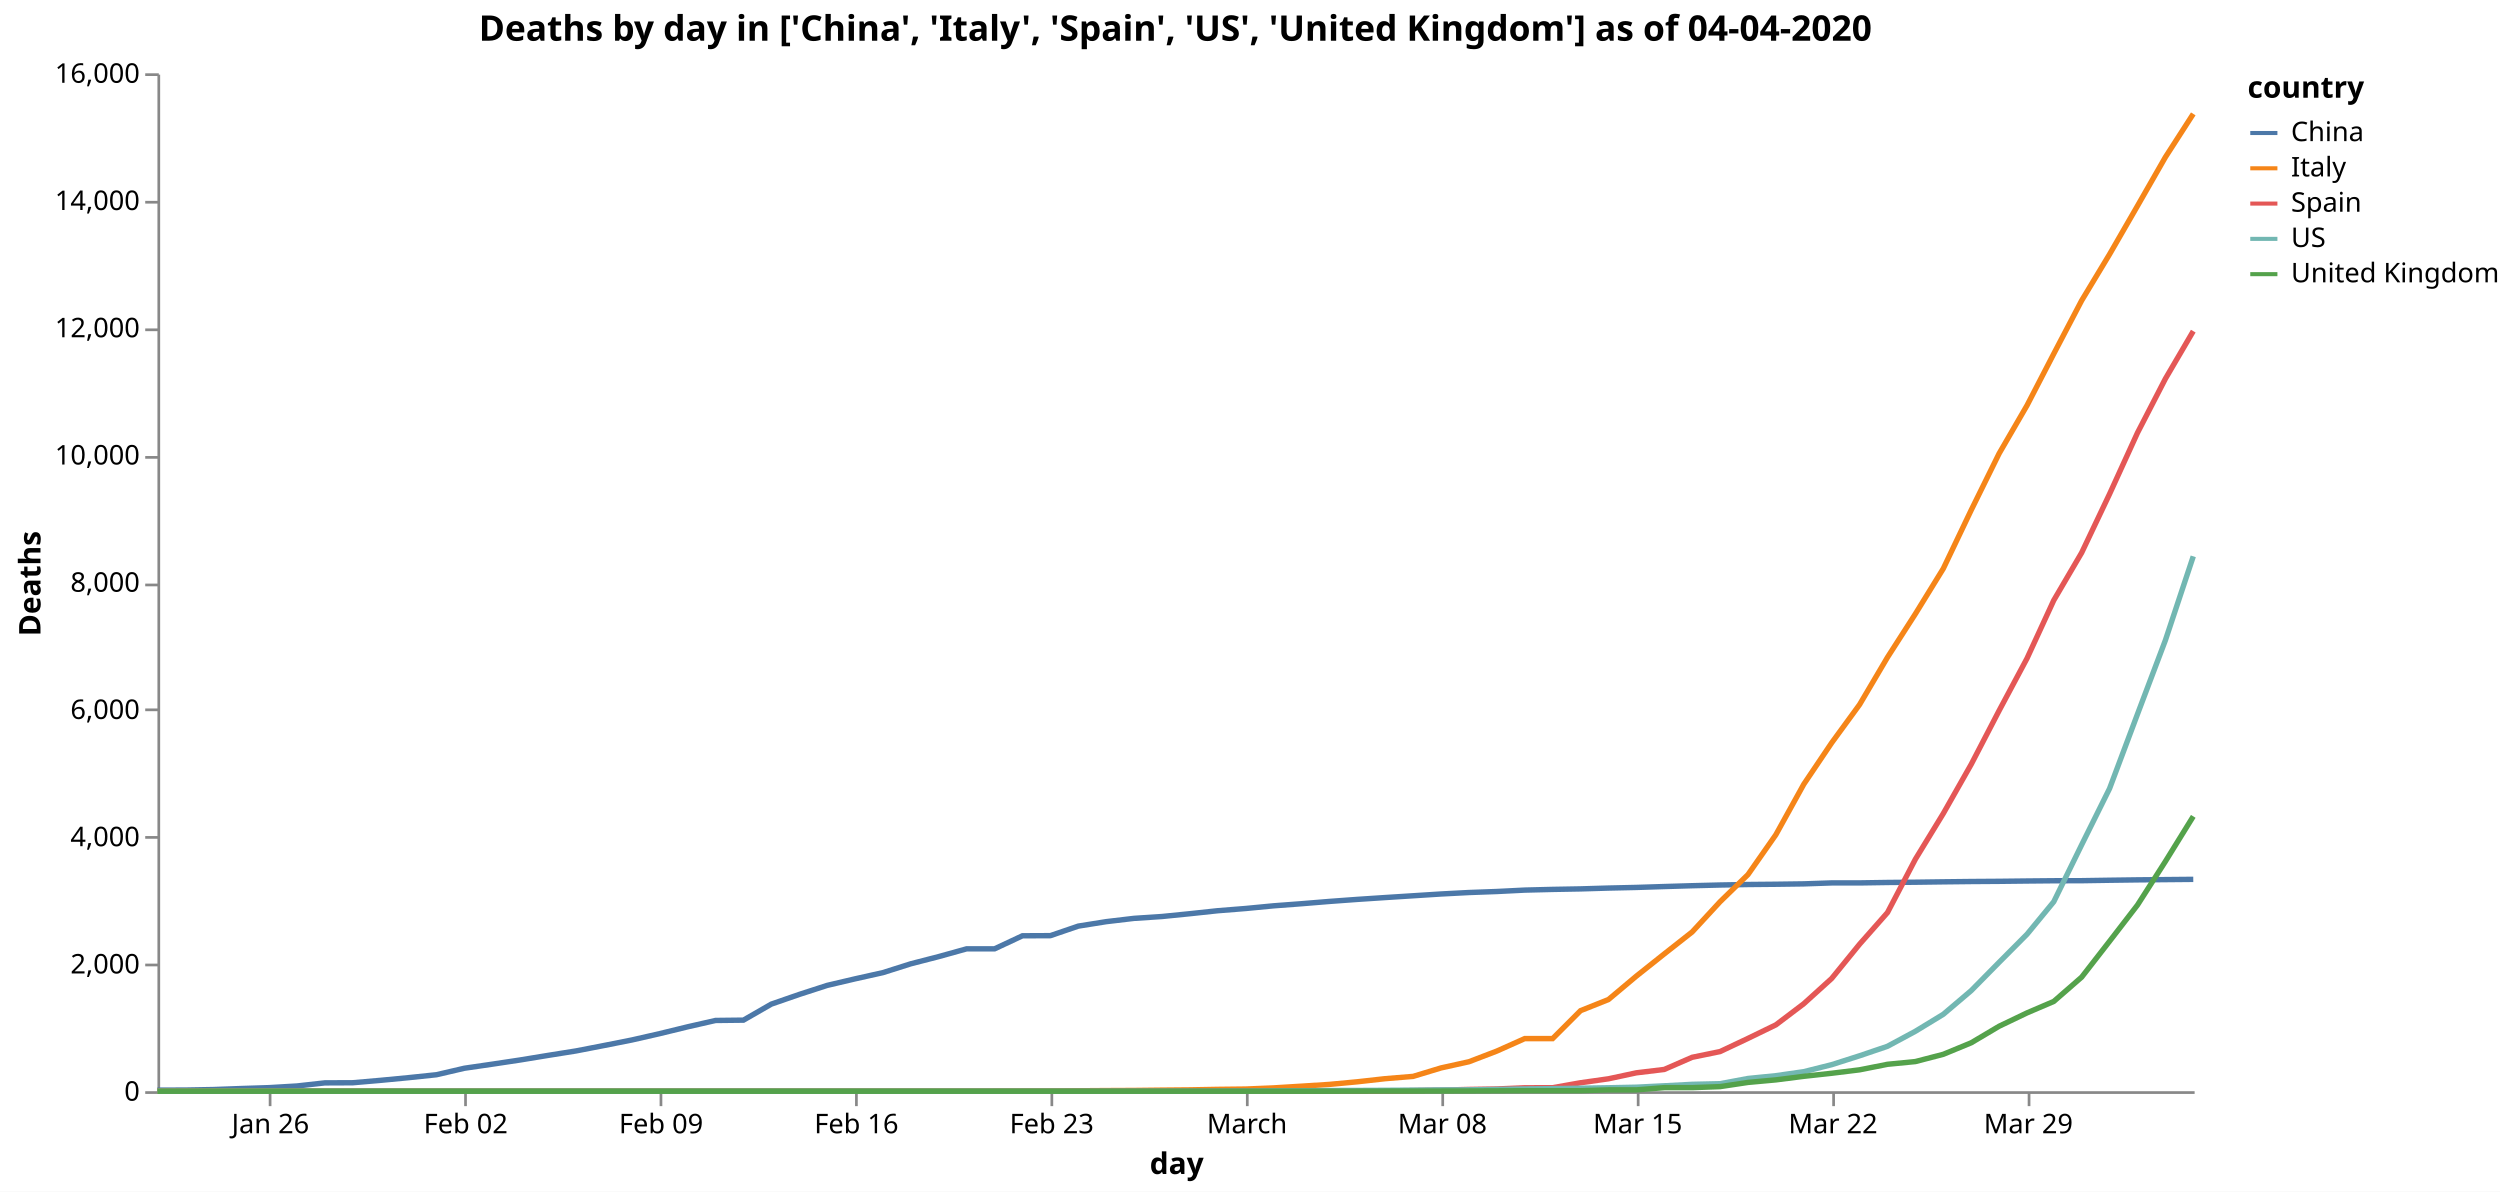
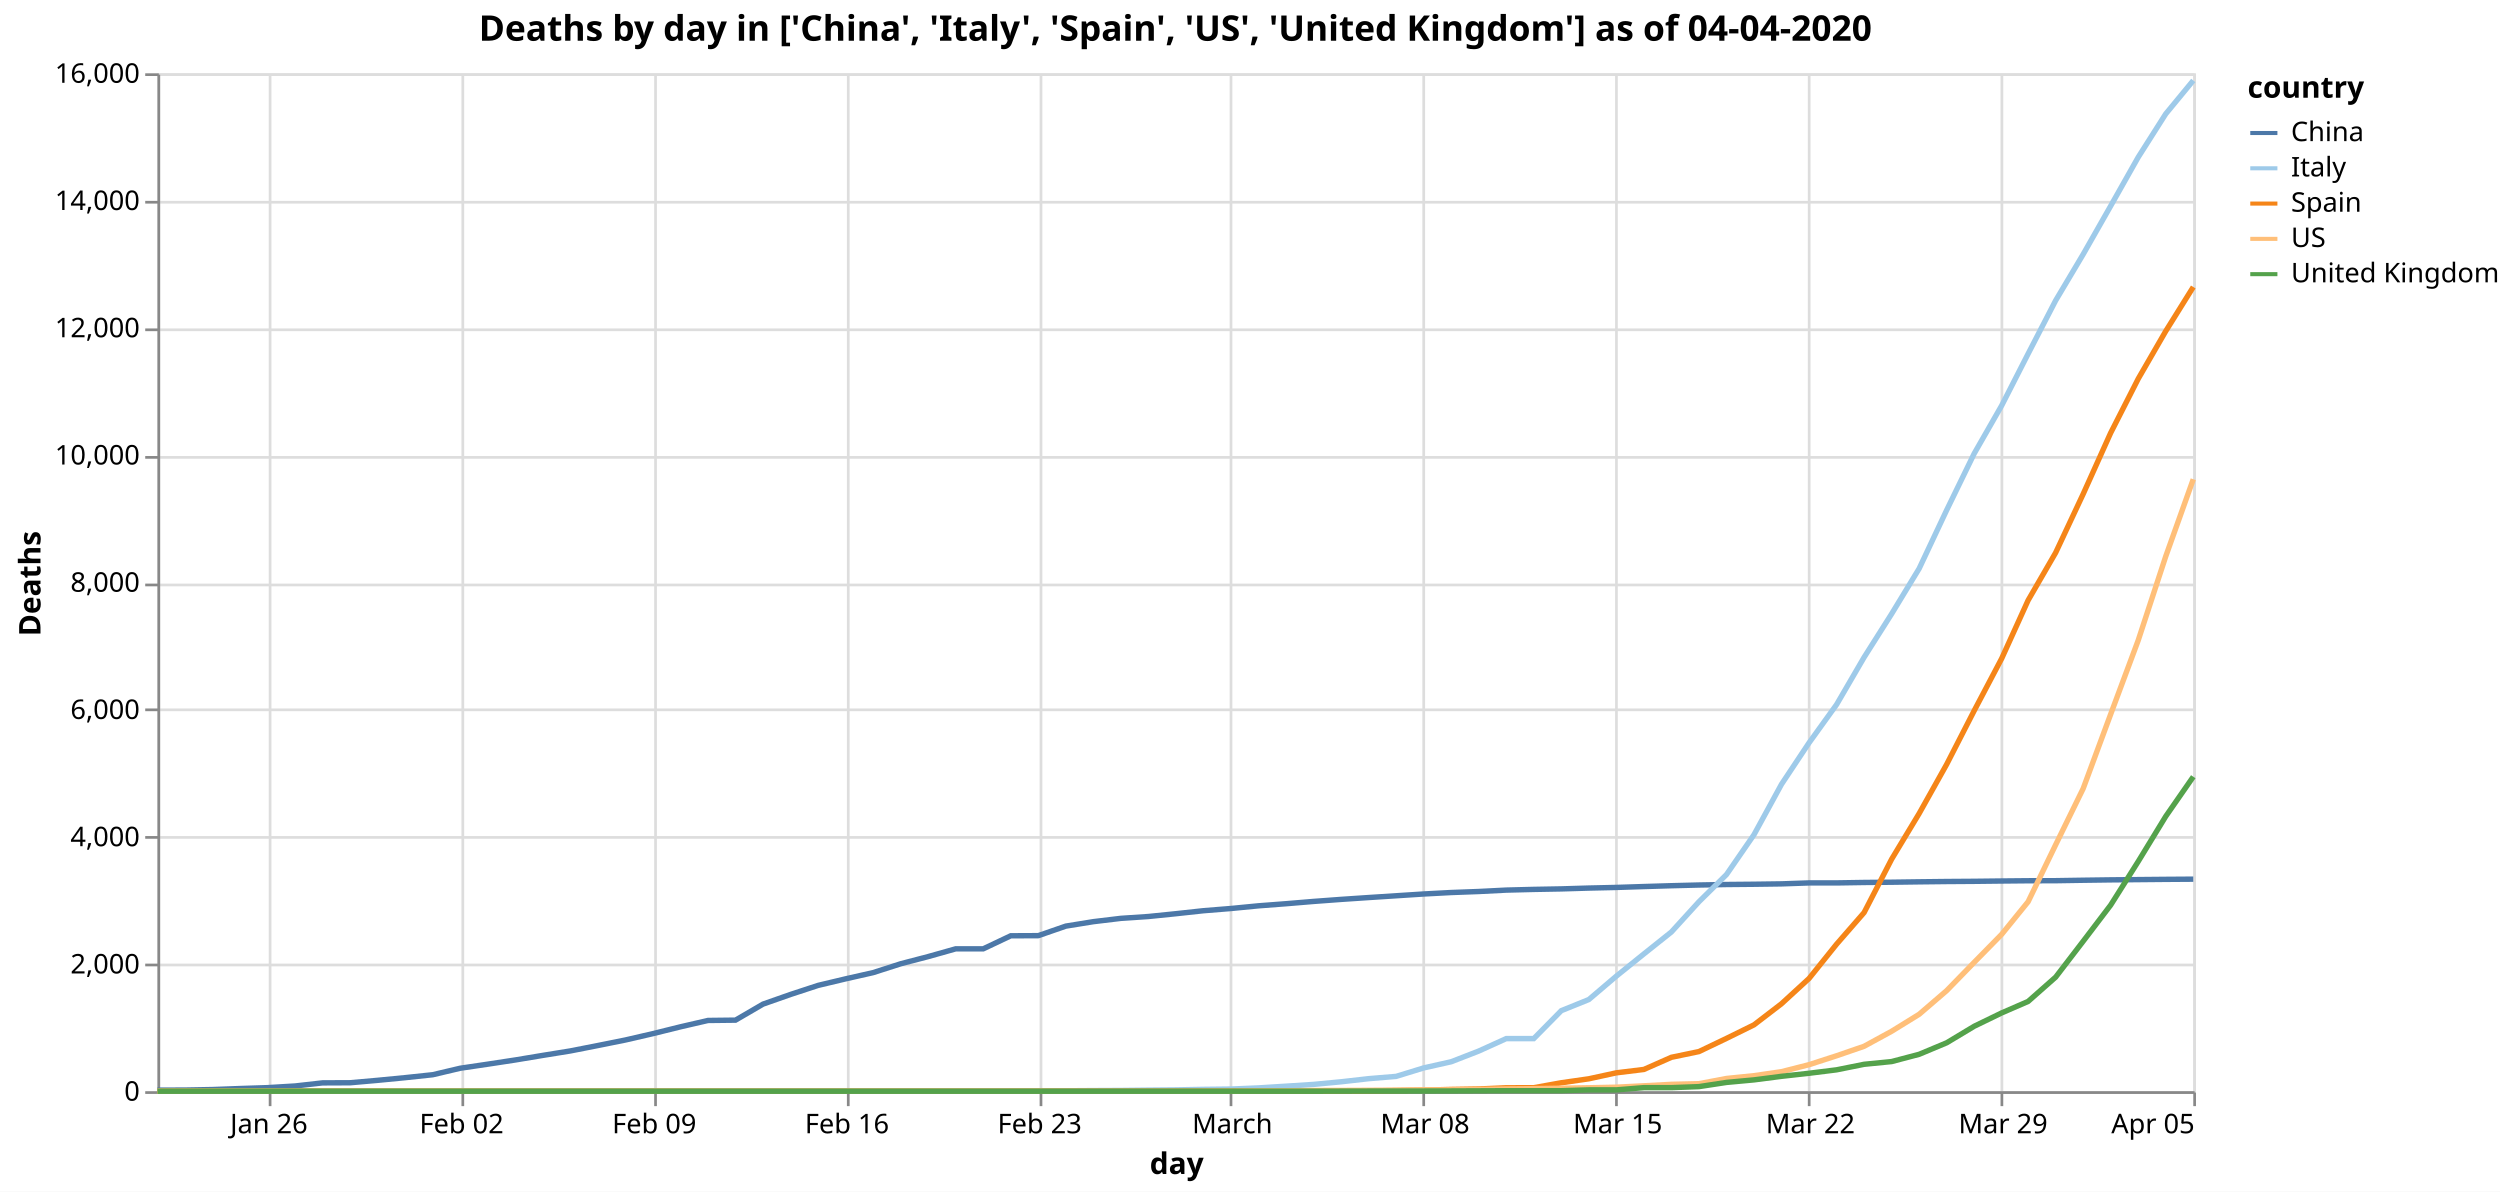
<svg xmlns="http://www.w3.org/2000/svg" class="marks" width="921" height="439" viewBox="0 0 921 439" version="1.1">
  <rect width="921" height="439" style="fill: white;" />
  <g transform="translate(58,27)">
    <g class="mark-group role-frame root">
      <g transform="translate(0,0)">
-         <path class="background" d="M0,0h750v375h-750Z" style="fill: none; stroke: #ddd; stroke-width: 0;" />
+         <path class="background" d="M0.5,0.5h750v375h-750Z" style="fill: none; stroke: #ddd;" />
        <g>
+           <g class="mark-group role-axis">
+             <g transform="translate(0.5,375.5)">
+               <path class="background" d="M0,0h0v0h0Z" style="pointer-events: none; fill: none;" />
+               <g>
+                 <g class="mark-rule role-axis-grid" style="pointer-events: none;">
+                   <line transform="translate(41,-375)" x2="0" y2="375" style="fill: none; stroke: #ddd; stroke-width: 1; opacity: 1;" />
+                   <line transform="translate(112,-375)" x2="0" y2="375" style="fill: none; stroke: #ddd; stroke-width: 1; opacity: 1;" />
+                   <line transform="translate(183,-375)" x2="0" y2="375" style="fill: none; stroke: #ddd; stroke-width: 1; opacity: 1;" />
+                   <line transform="translate(254,-375)" x2="0" y2="375" style="fill: none; stroke: #ddd; stroke-width: 1; opacity: 1;" />
+                   <line transform="translate(325,-375)" x2="0" y2="375" style="fill: none; stroke: #ddd; stroke-width: 1; opacity: 1;" />
+                   <line transform="translate(395,-375)" x2="0" y2="375" style="fill: none; stroke: #ddd; stroke-width: 1; opacity: 1;" />
+                   <line transform="translate(466,-375)" x2="0" y2="375" style="fill: none; stroke: #ddd; stroke-width: 1; opacity: 1;" />
+                   <line transform="translate(537,-375)" x2="0" y2="375" style="fill: none; stroke: #ddd; stroke-width: 1; opacity: 1;" />
+                   <line transform="translate(608,-375)" x2="0" y2="375" style="fill: none; stroke: #ddd; stroke-width: 1; opacity: 1;" />
+                   <line transform="translate(679,-375)" x2="0" y2="375" style="fill: none; stroke: #ddd; stroke-width: 1; opacity: 1;" />
+                   <line transform="translate(750,-375)" x2="0" y2="375" style="fill: none; stroke: #ddd; stroke-width: 1; opacity: 1;" />
+                 </g>
+               </g>
+               <path class="foreground" d="" style="pointer-events: none; display: none; fill: none;" />
+             </g>
+           </g>
+           <g class="mark-group role-axis">
+             <g transform="translate(0.5,0.5)">
+               <path class="background" d="M0,0h0v0h0Z" style="pointer-events: none; fill: none;" />
+               <g>
+                 <g class="mark-rule role-axis-grid" style="pointer-events: none;">
+                   <line transform="translate(0,375)" x2="750" y2="0" style="fill: none; stroke: #ddd; stroke-width: 1; opacity: 1;" />
+                   <line transform="translate(0,328)" x2="750" y2="0" style="fill: none; stroke: #ddd; stroke-width: 1; opacity: 1;" />
+                   <line transform="translate(0,281)" x2="750" y2="0" style="fill: none; stroke: #ddd; stroke-width: 1; opacity: 1;" />
+                   <line transform="translate(0,234)" x2="750" y2="0" style="fill: none; stroke: #ddd; stroke-width: 1; opacity: 1;" />
+                   <line transform="translate(0,188)" x2="750" y2="0" style="fill: none; stroke: #ddd; stroke-width: 1; opacity: 1;" />
+                   <line transform="translate(0,141)" x2="750" y2="0" style="fill: none; stroke: #ddd; stroke-width: 1; opacity: 1;" />
+                   <line transform="translate(0,94)" x2="750" y2="0" style="fill: none; stroke: #ddd; stroke-width: 1; opacity: 1;" />
+                   <line transform="translate(0,47)" x2="750" y2="0" style="fill: none; stroke: #ddd; stroke-width: 1; opacity: 1;" />
+                   <line transform="translate(0,0)" x2="750" y2="0" style="fill: none; stroke: #ddd; stroke-width: 1; opacity: 1;" />
+                 </g>
+               </g>
+               <path class="foreground" d="" style="pointer-events: none; display: none; fill: none;" />
+             </g>
+           </g>
          <g class="mark-group role-axis">
            <g transform="translate(0.5,375.5)">
              <path class="background" d="M0,0h0v0h0Z" style="pointer-events: none; fill: none;" />
              <g>
                <g class="mark-rule role-axis-tick" style="pointer-events: none;">
                  <line transform="translate(41,0)" x2="0" y2="5" style="fill: none; stroke: #888; stroke-width: 1; opacity: 1;" />
-                   <line transform="translate(113,0)" x2="0" y2="5" style="fill: none; stroke: #888; stroke-width: 1; opacity: 1;" />
-                   <line transform="translate(185,0)" x2="0" y2="5" style="fill: none; stroke: #888; stroke-width: 1; opacity: 1;" />
-                   <line transform="translate(257,0)" x2="0" y2="5" style="fill: none; stroke: #888; stroke-width: 1; opacity: 1;" />
-                   <line transform="translate(329,0)" x2="0" y2="5" style="fill: none; stroke: #888; stroke-width: 1; opacity: 1;" />
-                   <line transform="translate(401,0)" x2="0" y2="5" style="fill: none; stroke: #888; stroke-width: 1; opacity: 1;" />
-                   <line transform="translate(473,0)" x2="0" y2="5" style="fill: none; stroke: #888; stroke-width: 1; opacity: 1;" />
-                   <line transform="translate(545,0)" x2="0" y2="5" style="fill: none; stroke: #888; stroke-width: 1; opacity: 1;" />
-                   <line transform="translate(617,0)" x2="0" y2="5" style="fill: none; stroke: #888; stroke-width: 1; opacity: 1;" />
-                   <line transform="translate(689,0)" x2="0" y2="5" style="fill: none; stroke: #888; stroke-width: 1; opacity: 1;" />
+                   <line transform="translate(112,0)" x2="0" y2="5" style="fill: none; stroke: #888; stroke-width: 1; opacity: 1;" />
+                   <line transform="translate(183,0)" x2="0" y2="5" style="fill: none; stroke: #888; stroke-width: 1; opacity: 1;" />
+                   <line transform="translate(254,0)" x2="0" y2="5" style="fill: none; stroke: #888; stroke-width: 1; opacity: 1;" />
+                   <line transform="translate(325,0)" x2="0" y2="5" style="fill: none; stroke: #888; stroke-width: 1; opacity: 1;" />
+                   <line transform="translate(395,0)" x2="0" y2="5" style="fill: none; stroke: #888; stroke-width: 1; opacity: 1;" />
+                   <line transform="translate(466,0)" x2="0" y2="5" style="fill: none; stroke: #888; stroke-width: 1; opacity: 1;" />
+                   <line transform="translate(537,0)" x2="0" y2="5" style="fill: none; stroke: #888; stroke-width: 1; opacity: 1;" />
+                   <line transform="translate(608,0)" x2="0" y2="5" style="fill: none; stroke: #888; stroke-width: 1; opacity: 1;" />
+                   <line transform="translate(679,0)" x2="0" y2="5" style="fill: none; stroke: #888; stroke-width: 1; opacity: 1;" />
+                   <line transform="translate(750,0)" x2="0" y2="5" style="fill: none; stroke: #888; stroke-width: 1; opacity: 1;" />
                </g>
                <g class="mark-text role-axis-label" style="pointer-events: none;">
-                   <text text-anchor="middle" transform="translate(41.11936,15)" style="font-family: sans-serif; font-size: 10px; fill: #000; opacity: 1;">Jan 26</text>
-                   <text text-anchor="middle" transform="translate(113.0782,15)" style="font-family: sans-serif; font-size: 10px; fill: #000; opacity: 1;">Feb 02</text>
-                   <text text-anchor="middle" transform="translate(185.0371,15)" style="font-family: sans-serif; font-size: 10px; fill: #000; opacity: 1;">Feb 09</text>
-                   <text text-anchor="middle" transform="translate(256.996,15)" style="font-family: sans-serif; font-size: 10px; fill: #000; opacity: 1;">Feb 16</text>
-                   <text text-anchor="middle" transform="translate(328.9549,15)" style="font-family: sans-serif; font-size: 10px; fill: #000; opacity: 1;">Feb 23</text>
-                   <text text-anchor="middle" transform="translate(400.9138,15)" style="font-family: sans-serif; font-size: 10px; fill: #000; opacity: 1;">March</text>
-                   <text text-anchor="middle" transform="translate(472.8726,15)" style="font-family: sans-serif; font-size: 10px; fill: #000; opacity: 1;">Mar 08</text>
-                   <text text-anchor="middle" transform="translate(544.8315,15)" style="font-family: sans-serif; font-size: 10px; fill: #000; opacity: 1;">Mar 15</text>
-                   <text text-anchor="middle" transform="translate(616.7904,15)" style="font-family: sans-serif; font-size: 10px; fill: #000; opacity: 1;">Mar 22</text>
-                   <text text-anchor="middle" transform="translate(688.7493,15)" style="font-family: sans-serif; font-size: 10px; fill: #000; opacity: 1;">Mar 29</text>
+                   <text text-anchor="middle" transform="translate(40.56338,15)" style="font-family: sans-serif; font-size: 10px; fill: #000; opacity: 1;">Jan 26</text>
+                   <text text-anchor="middle" transform="translate(111.5493,15)" style="font-family: sans-serif; font-size: 10px; fill: #000; opacity: 1;">Feb 02</text>
+                   <text text-anchor="middle" transform="translate(182.5352,15)" style="font-family: sans-serif; font-size: 10px; fill: #000; opacity: 1;">Feb 09</text>
+                   <text text-anchor="middle" transform="translate(253.5211,15)" style="font-family: sans-serif; font-size: 10px; fill: #000; opacity: 1;">Feb 16</text>
+                   <text text-anchor="middle" transform="translate(324.507,15)" style="font-family: sans-serif; font-size: 10px; fill: #000; opacity: 1;">Feb 23</text>
+                   <text text-anchor="middle" transform="translate(395.493,15)" style="font-family: sans-serif; font-size: 10px; fill: #000; opacity: 1;">March</text>
+                   <text text-anchor="middle" transform="translate(466.4789,15)" style="font-family: sans-serif; font-size: 10px; fill: #000; opacity: 1;">Mar 08</text>
+                   <text text-anchor="middle" transform="translate(537.4648,15)" style="font-family: sans-serif; font-size: 10px; fill: #000; opacity: 1;">Mar 15</text>
+                   <text text-anchor="middle" transform="translate(608.4507,15)" style="font-family: sans-serif; font-size: 10px; fill: #000; opacity: 1;">Mar 22</text>
+                   <text text-anchor="middle" transform="translate(679.4366,15)" style="font-family: sans-serif; font-size: 10px; fill: #000; opacity: 1;">Mar 29</text>
+                   <text text-anchor="end" transform="translate(750,15)" style="font-family: sans-serif; font-size: 10px; fill: #000; opacity: 1;">Apr 05</text>
                </g>
                <g class="mark-rule role-axis-domain" style="pointer-events: none;">
                  <line transform="translate(0,0)" x2="750" y2="0" style="fill: none; stroke: #888; stroke-width: 1; opacity: 1;" />
                </g>
                <g class="mark-text role-axis-title" style="pointer-events: none;">
                  <text text-anchor="middle" transform="translate(375,30)" style="font-family: sans-serif; font-size: 11px; font-weight: bold; fill: #000; opacity: 1;">day</text>
                </g>
              </g>
              <path class="foreground" d="" style="pointer-events: none; display: none; fill: none;" />
            </g>
          </g>
          <g class="mark-group role-axis">
            <g transform="translate(0.5,0.5)">
              <path class="background" d="M0,0h0v0h0Z" style="pointer-events: none; fill: none;" />
              <g>
                <g class="mark-rule role-axis-tick" style="pointer-events: none;">
                  <line transform="translate(0,375)" x2="-5" y2="0" style="fill: none; stroke: #888; stroke-width: 1; opacity: 1;" />
                  <line transform="translate(0,328)" x2="-5" y2="0" style="fill: none; stroke: #888; stroke-width: 1; opacity: 1;" />
                  <line transform="translate(0,281)" x2="-5" y2="0" style="fill: none; stroke: #888; stroke-width: 1; opacity: 1;" />
                  <line transform="translate(0,234)" x2="-5" y2="0" style="fill: none; stroke: #888; stroke-width: 1; opacity: 1;" />
                  <line transform="translate(0,188)" x2="-5" y2="0" style="fill: none; stroke: #888; stroke-width: 1; opacity: 1;" />
                  <line transform="translate(0,141)" x2="-5" y2="0" style="fill: none; stroke: #888; stroke-width: 1; opacity: 1;" />
                  <line transform="translate(0,94)" x2="-5" y2="0" style="fill: none; stroke: #888; stroke-width: 1; opacity: 1;" />
                  <line transform="translate(0,47)" x2="-5" y2="0" style="fill: none; stroke: #888; stroke-width: 1; opacity: 1;" />
                  <line transform="translate(0,0)" x2="-5" y2="0" style="fill: none; stroke: #888; stroke-width: 1; opacity: 1;" />
                </g>
                <g class="mark-text role-axis-label" style="pointer-events: none;">
                  <text text-anchor="end" transform="translate(-7,378)" style="font-family: sans-serif; font-size: 10px; fill: #000; opacity: 1;">0</text>
                  <text text-anchor="end" transform="translate(-7,331.125)" style="font-family: sans-serif; font-size: 10px; fill: #000; opacity: 1;">2,000</text>
                  <text text-anchor="end" transform="translate(-7,284.25)" style="font-family: sans-serif; font-size: 10px; fill: #000; opacity: 1;">4,000</text>
                  <text text-anchor="end" transform="translate(-7,237.375)" style="font-family: sans-serif; font-size: 10px; fill: #000; opacity: 1;">6,000</text>
                  <text text-anchor="end" transform="translate(-7,190.5)" style="font-family: sans-serif; font-size: 10px; fill: #000; opacity: 1;">8,000</text>
                  <text text-anchor="end" transform="translate(-7,143.625)" style="font-family: sans-serif; font-size: 10px; fill: #000; opacity: 1;">10,000</text>
                  <text text-anchor="end" transform="translate(-7,96.75)" style="font-family: sans-serif; font-size: 10px; fill: #000; opacity: 1;">12,000</text>
                  <text text-anchor="end" transform="translate(-7,49.875)" style="font-family: sans-serif; font-size: 10px; fill: #000; opacity: 1;">14,000</text>
                  <text text-anchor="end" transform="translate(-7,3)" style="font-family: sans-serif; font-size: 10px; fill: #000; opacity: 1;">16,000</text>
                </g>
                <g class="mark-rule role-axis-domain" style="pointer-events: none;">
                  <line transform="translate(0,375)" x2="0" y2="-375" style="fill: none; stroke: #888; stroke-width: 1; opacity: 1;" />
                </g>
                <g class="mark-text role-axis-title" style="pointer-events: none;">
                  <text text-anchor="middle" transform="translate(-41.58594,187.5) rotate(-90) translate(0,-2)" style="font-family: sans-serif; font-size: 11px; font-weight: bold; fill: #000; opacity: 1;">Deaths</text>
                </g>
              </g>
              <path class="foreground" d="" style="pointer-events: none; display: none; fill: none;" />
            </g>
          </g>
          <g class="mark-group role-scope pathgroup">
            <g transform="translate(0,0)">
              <path class="background" d="M0,0h750v375h-750Z" style="fill: none;" />
              <g>
                <g class="mark-line role-mark marks">
-                   <path d="M0,374.602L10.28,374.578L20.56,374.391L30.84,374.016L41.119,373.688L51.399,373.078L61.679,371.93L71.959,371.883L82.239,370.992L92.519,370.008L102.798,368.93L113.078,366.539L123.358,365.039L133.638,363.492L143.918,361.805L154.198,360.164L164.477,358.172L174.757,356.133L185.037,353.789L195.317,351.281L205.597,348.938L215.877,348.82L226.156,342.914L236.436,339.352L246.716,336.023L256.996,333.609L267.276,331.312L277.556,328.055L287.836,325.406L298.115,322.547L308.395,322.547L318.675,317.742L328.955,317.695L339.235,314.18L349.515,312.539L359.794,311.32L370.074,310.641L380.354,309.609L390.634,308.508L400.914,307.688L411.194,306.703L421.473,305.93L431.753,305.086L442.033,304.336L452.313,303.656L462.593,303L472.873,302.344L483.152,301.805L493.432,301.43L503.712,300.914L513.992,300.656L524.272,300.469L534.552,300.164L544.832,299.93L555.111,299.602L565.391,299.297L575.671,299.039L585.951,298.852L596.231,298.758L606.511,298.617L616.79,298.266L627.07,298.266L637.35,298.102L647.63,298.008L657.91,297.867L668.19,297.75L678.469,297.68L688.749,297.562L698.601,297.469L708.881,297.445L719.16,297.281L729.44,297.141L739.72,297.047L750,296.953" style="fill: none; stroke: #4c78a8; stroke-width: 2;" />
-                 </g>
-               </g>
-               <path class="foreground" d="" style="display: none; fill: none;" />
-             </g>
-             <g transform="translate(0,0)">
-               <path class="background" d="M0,0h750v375h-750Z" style="fill: none;" />
-               <g>
-                 <g class="mark-line role-mark marks">
-                   <path d="M0,375L10.28,375L20.56,375L30.84,375L41.119,375L51.399,375L61.679,375L71.959,375L82.239,375L92.519,375L102.798,375L113.078,375L123.358,375L133.638,375L143.918,375L154.198,375L164.477,375L174.757,375L185.037,375L195.317,375L205.597,375L215.877,375L226.156,375L236.436,375L246.716,375L256.996,375L267.276,375L277.556,375L287.836,375L298.115,375L308.395,374.977L318.675,374.953L328.955,374.93L339.235,374.836L349.515,374.766L359.794,374.719L370.074,374.602L380.354,374.508L390.634,374.32L400.914,374.203L411.194,373.781L421.473,373.148L431.753,372.492L442.033,371.531L452.313,370.383L462.593,369.539L472.873,366.422L483.152,364.148L493.432,360.211L503.712,355.617L513.992,355.617L524.272,345.328L534.552,341.227L544.832,332.602L555.111,324.422L565.391,316.336L575.671,305.203L585.951,295.195L596.231,280.5L606.511,261.914L616.79,246.656L627.07,232.57L637.35,215.156L647.63,199.148L657.91,182.461L668.19,160.922L678.469,140.086L688.749,122.367L698.601,103.336L708.881,83.719L719.16,66.68L729.44,48.867L739.72,30.914L750,14.953" style="fill: none; stroke: #f58518; stroke-width: 2;" />
-                 </g>
-               </g>
-               <path class="foreground" d="" style="display: none; fill: none;" />
-             </g>
-             <g transform="translate(0,0)">
-               <path class="background" d="M0,0h750v375h-750Z" style="fill: none;" />
-               <g>
-                 <g class="mark-line role-mark marks">
-                   <path d="M0,375L10.28,375L20.56,375L30.84,375L41.119,375L51.399,375L61.679,375L71.959,375L82.239,375L92.519,375L102.798,375L113.078,375L123.358,375L133.638,375L143.918,375L154.198,375L164.477,375L174.757,375L185.037,375L195.317,375L205.597,375L215.877,375L226.156,375L236.436,375L246.716,375L256.996,375L267.276,375L277.556,375L287.836,375L298.115,375L308.395,375L318.675,375L328.955,375L339.235,375L349.515,375L359.794,375L370.074,375L380.354,375L390.634,375L400.914,375L411.194,375L421.473,374.977L431.753,374.953L442.033,374.93L452.313,374.883L462.593,374.766L472.873,374.602L483.152,374.344L493.432,374.18L503.712,373.734L513.992,373.711L524.272,371.883L534.552,370.43L544.832,368.227L555.111,366.984L565.391,362.508L575.671,360.398L585.951,355.547L596.231,350.555L606.511,342.773L616.79,333.469L627.07,320.836L637.35,309.188L647.63,289.523L657.91,272.695L668.19,254.578L678.469,234.797L688.749,215.555L698.601,194.156L708.881,176.625L719.16,154.992L729.44,132.469L739.72,112.547L750,94.992" style="fill: none; stroke: #e45756; stroke-width: 2;" />
-                 </g>
-               </g>
-               <path class="foreground" d="" style="display: none; fill: none;" />
-             </g>
-             <g transform="translate(0,0)">
-               <path class="background" d="M0,0h750v375h-750Z" style="fill: none;" />
-               <g>
-                 <g class="mark-line role-mark marks">
-                   <path d="M0,375L10.28,375L20.56,375L30.84,375L41.119,375L51.399,375L61.679,375L71.959,375L82.239,375L92.519,375L102.798,375L113.078,375L123.358,375L133.638,375L143.918,375L154.198,375L164.477,375L174.757,375L185.037,375L195.317,375L205.597,375L215.877,375L226.156,375L236.436,375L246.716,375L256.996,375L267.276,375L277.556,375L287.836,375L298.115,375L308.395,375L318.675,375L328.955,375L339.235,375L349.515,375L359.794,375L370.074,375L380.354,375L390.634,374.977L400.914,374.977L411.194,374.859L421.473,374.836L431.753,374.742L442.033,374.719L452.313,374.672L462.593,374.602L472.873,374.508L483.152,374.484L493.432,374.344L503.712,374.156L513.992,374.062L524.272,373.898L534.552,373.734L544.832,373.523L555.111,373.008L565.391,372.469L575.671,372.234L585.951,370.312L596.231,369.281L606.511,367.805L616.79,365.227L627.07,361.945L637.35,358.453L647.63,352.922L657.91,346.664L668.19,337.945L678.469,327.516L688.749,317.18L698.601,305.203L708.881,284.227L719.16,263.508L729.44,236.109L739.72,208.898L750,177.961" style="fill: none; stroke: #72b7b2; stroke-width: 2;" />
-                 </g>
-               </g>
-               <path class="foreground" d="" style="display: none; fill: none;" />
-             </g>
-             <g transform="translate(0,0)">
-               <path class="background" d="M0,0h750v375h-750Z" style="fill: none;" />
-               <g>
-                 <g class="mark-line role-mark marks">
-                   <path d="M0,375L10.28,375L20.56,375L30.84,375L41.119,375L51.399,375L61.679,375L71.959,375L82.239,375L92.519,375L102.798,375L113.078,375L123.358,375L133.638,375L143.918,375L154.198,375L164.477,375L174.757,375L185.037,375L195.317,375L205.597,375L215.877,375L226.156,375L236.436,375L246.716,375L256.996,375L267.276,375L277.556,375L287.836,375L298.115,375L308.395,375L318.675,375L328.955,375L339.235,375L349.515,375L359.794,375L370.074,375L380.354,375L390.634,375L400.914,375L411.194,375L421.473,375L431.753,375L442.033,374.977L452.313,374.953L462.593,374.953L472.873,374.93L483.152,374.906L493.432,374.859L503.712,374.812L513.992,374.812L524.272,374.812L534.552,374.508L544.832,374.508L555.111,373.688L565.391,373.688L575.671,373.312L585.951,371.766L596.231,370.828L606.511,369.516L616.79,368.391L627.07,367.125L637.35,365.086L647.63,364.078L657.91,361.406L668.19,357.164L678.469,351.07L688.749,346.148L698.601,341.93L708.881,332.977L719.16,319.758L729.44,306.422L739.72,290.367L750,273.75" style="fill: none; stroke: #54a24b; stroke-width: 2;" />
+                   <path d="M0,374.602L10.141,374.578L20.282,374.391L30.423,374.016L40.563,373.688L50.704,373.078L60.845,371.93L70.986,371.883L81.127,370.992L91.268,370.008L101.408,368.93L111.549,366.539L121.69,365.039L131.831,363.492L141.972,361.805L152.113,360.164L162.254,358.172L172.394,356.133L182.535,353.789L192.676,351.281L202.817,348.938L212.958,348.82L223.099,342.914L233.239,339.352L243.38,336.023L253.521,333.609L263.662,331.312L273.803,328.055L283.944,325.406L294.085,322.547L304.225,322.547L314.366,317.742L324.507,317.695L334.648,314.18L344.789,312.539L354.93,311.32L365.07,310.641L375.211,309.609L385.352,308.508L395.493,307.688L405.634,306.703L415.775,305.93L425.915,305.086L436.056,304.336L446.197,303.656L456.338,303L466.479,302.344L476.62,301.805L486.761,301.43L496.901,300.914L507.042,300.656L517.183,300.469L527.324,300.164L537.465,299.93L547.606,299.602L557.746,299.297L567.887,299.039L578.028,298.852L588.169,298.758L598.31,298.617L608.451,298.266L618.592,298.266L628.732,298.102L638.873,298.008L649.014,297.867L659.155,297.75L669.296,297.68L679.437,297.562L689.155,297.469L699.296,297.445L709.437,297.281L719.577,297.141L729.718,297.047L739.859,296.953L750,296.883" style="fill: none; stroke: #4c78a8; stroke-width: 2;" />
+                 </g>
+               </g>
+               <path class="foreground" d="" style="display: none; fill: none;" />
+             </g>
+             <g transform="translate(0,0)">
+               <path class="background" d="M0,0h750v375h-750Z" style="fill: none;" />
+               <g>
+                 <g class="mark-line role-mark marks">
+                   <path d="M0,375L10.141,375L20.282,375L30.423,375L40.563,375L50.704,375L60.845,375L70.986,375L81.127,375L91.268,375L101.408,375L111.549,375L121.69,375L131.831,375L141.972,375L152.113,375L162.254,375L172.394,375L182.535,375L192.676,375L202.817,375L212.958,375L223.099,375L233.239,375L243.38,375L253.521,375L263.662,375L273.803,375L283.944,375L294.085,375L304.225,374.977L314.366,374.953L324.507,374.93L334.648,374.836L344.789,374.766L354.93,374.719L365.07,374.602L375.211,374.508L385.352,374.32L395.493,374.203L405.634,373.781L415.775,373.148L425.915,372.492L436.056,371.531L446.197,370.383L456.338,369.539L466.479,366.422L476.62,364.148L486.761,360.211L496.901,355.617L507.042,355.617L517.183,345.328L527.324,341.227L537.465,332.602L547.606,324.422L557.746,316.336L567.887,305.203L578.028,295.195L588.169,280.5L598.31,261.914L608.451,246.656L618.592,232.57L628.732,215.156L638.873,199.148L649.014,182.461L659.155,160.922L669.296,140.086L679.437,122.367L689.155,103.336L699.296,83.719L709.437,66.68L719.577,48.867L729.718,30.914L739.859,14.953L750,2.648" style="fill: none; stroke: #9ecae9; stroke-width: 2;" />
+                 </g>
+               </g>
+               <path class="foreground" d="" style="display: none; fill: none;" />
+             </g>
+             <g transform="translate(0,0)">
+               <path class="background" d="M0,0h750v375h-750Z" style="fill: none;" />
+               <g>
+                 <g class="mark-line role-mark marks">
+                   <path d="M0,375L10.141,375L20.282,375L30.423,375L40.563,375L50.704,375L60.845,375L70.986,375L81.127,375L91.268,375L101.408,375L111.549,375L121.69,375L131.831,375L141.972,375L152.113,375L162.254,375L172.394,375L182.535,375L192.676,375L202.817,375L212.958,375L223.099,375L233.239,375L243.38,375L253.521,375L263.662,375L273.803,375L283.944,375L294.085,375L304.225,375L314.366,375L324.507,375L334.648,375L344.789,375L354.93,375L365.07,375L375.211,375L385.352,375L395.493,375L405.634,375L415.775,374.977L425.915,374.953L436.056,374.93L446.197,374.883L456.338,374.766L466.479,374.602L476.62,374.344L486.761,374.18L496.901,373.734L507.042,373.711L517.183,371.883L527.324,370.43L537.465,368.227L547.606,366.984L557.746,362.508L567.887,360.398L578.028,355.547L588.169,350.555L598.31,342.773L608.451,333.469L618.592,320.836L628.732,309.188L638.873,289.523L649.014,272.695L659.155,254.578L669.296,234.797L679.437,215.555L689.155,194.156L699.296,176.625L709.437,154.992L719.577,132.469L729.718,112.547L739.859,94.992L750,78.727" style="fill: none; stroke: #f58518; stroke-width: 2;" />
+                 </g>
+               </g>
+               <path class="foreground" d="" style="display: none; fill: none;" />
+             </g>
+             <g transform="translate(0,0)">
+               <path class="background" d="M0,0h750v375h-750Z" style="fill: none;" />
+               <g>
+                 <g class="mark-line role-mark marks">
+                   <path d="M0,375L10.141,375L20.282,375L30.423,375L40.563,375L50.704,375L60.845,375L70.986,375L81.127,375L91.268,375L101.408,375L111.549,375L121.69,375L131.831,375L141.972,375L152.113,375L162.254,375L172.394,375L182.535,375L192.676,375L202.817,375L212.958,375L223.099,375L233.239,375L243.38,375L253.521,375L263.662,375L273.803,375L283.944,375L294.085,375L304.225,375L314.366,375L324.507,375L334.648,375L344.789,375L354.93,375L365.07,375L375.211,375L385.352,374.977L395.493,374.977L405.634,374.859L415.775,374.836L425.915,374.742L436.056,374.719L446.197,374.672L456.338,374.602L466.479,374.508L476.62,374.484L486.761,374.344L496.901,374.156L507.042,374.062L517.183,373.898L527.324,373.734L537.465,373.523L547.606,373.008L557.746,372.469L567.887,372.234L578.028,370.312L588.169,369.281L598.31,367.805L608.451,365.227L618.592,361.945L628.732,358.453L638.873,352.922L649.014,346.664L659.155,337.945L669.296,327.516L679.437,317.18L689.155,305.203L699.296,284.227L709.437,263.508L719.577,236.109L729.718,208.898L739.859,177.961L750,149.555" style="fill: none; stroke: #ffbf79; stroke-width: 2;" />
+                 </g>
+               </g>
+               <path class="foreground" d="" style="display: none; fill: none;" />
+             </g>
+             <g transform="translate(0,0)">
+               <path class="background" d="M0,0h750v375h-750Z" style="fill: none;" />
+               <g>
+                 <g class="mark-line role-mark marks">
+                   <path d="M0,375L10.141,375L20.282,375L30.423,375L40.563,375L50.704,375L60.845,375L70.986,375L81.127,375L91.268,375L101.408,375L111.549,375L121.69,375L131.831,375L141.972,375L152.113,375L162.254,375L172.394,375L182.535,375L192.676,375L202.817,375L212.958,375L223.099,375L233.239,375L243.38,375L253.521,375L263.662,375L273.803,375L283.944,375L294.085,375L304.225,375L314.366,375L324.507,375L334.648,375L344.789,375L354.93,375L365.07,375L375.211,375L385.352,375L395.493,375L405.634,375L415.775,375L425.915,375L436.056,374.977L446.197,374.953L456.338,374.953L466.479,374.93L476.62,374.906L486.761,374.859L496.901,374.812L507.042,374.812L517.183,374.812L527.324,374.508L537.465,374.508L547.606,373.688L557.746,373.688L567.887,373.312L578.028,371.766L588.169,370.828L598.31,369.516L608.451,368.391L618.592,367.125L628.732,365.086L638.873,364.078L649.014,361.406L659.155,357.164L669.296,351.07L679.437,346.148L689.155,341.93L699.296,332.977L709.437,319.758L719.577,306.422L729.718,290.367L739.859,273.75L750,259.148" style="fill: none; stroke: #54a24b; stroke-width: 2;" />
                </g>
              </g>
              <path class="foreground" d="" style="display: none; fill: none;" />
            </g>
          </g>
          <g class="mark-group role-legend">
            <g transform="translate(770,0)">
              <path class="background" d="M0,0h88v79h-88Z" style="pointer-events: none; fill: none;" />
              <g>
                <g class="mark-group role-legend-entry">
                  <g transform="translate(0,16)">
                    <path class="background" d="M0,0h0v0h0Z" style="pointer-events: none; fill: none;" />
                    <g>
                      <g class="mark-group role-scope">
                        <g transform="translate(0,0)">
                          <path class="background" d="M0,0h87.152v11h-87.152Z" style="pointer-events: none; fill: none; opacity: 1;" />
                          <g>
                            <g class="mark-symbol role-legend-symbol" style="pointer-events: none;">
                              <path transform="translate(6,6)" d="M-5,0L5,0" style="fill: none; stroke: #4c78a8; stroke-width: 1.5; opacity: 1;" />
                            </g>
                            <g class="mark-text role-legend-label" style="pointer-events: none;">
                              <text text-anchor="start" transform="translate(16,9)" style="font-family: sans-serif; font-size: 10px; fill: #000; opacity: 1;">China</text>
                            </g>
                          </g>
                          <path class="foreground" d="" style="pointer-events: none; display: none; fill: none;" />
                        </g>
                        <g transform="translate(0,13)">
                          <path class="background" d="M0,0h87.152v11h-87.152Z" style="pointer-events: none; fill: none; opacity: 1;" />
                          <g>
                            <g class="mark-symbol role-legend-symbol" style="pointer-events: none;">
+                               <path transform="translate(6,6)" d="M-5,0L5,0" style="fill: none; stroke: #9ecae9; stroke-width: 1.5; opacity: 1;" />
+                             </g>
+                             <g class="mark-text role-legend-label" style="pointer-events: none;">
+                               <text text-anchor="start" transform="translate(16,9)" style="font-family: sans-serif; font-size: 10px; fill: #000; opacity: 1;">Italy</text>
+                             </g>
+                           </g>
+                           <path class="foreground" d="" style="pointer-events: none; display: none; fill: none;" />
+                         </g>
+                         <g transform="translate(0,26)">
+                           <path class="background" d="M0,0h87.152v11h-87.152Z" style="pointer-events: none; fill: none; opacity: 1;" />
+                           <g>
+                             <g class="mark-symbol role-legend-symbol" style="pointer-events: none;">
                              <path transform="translate(6,6)" d="M-5,0L5,0" style="fill: none; stroke: #f58518; stroke-width: 1.5; opacity: 1;" />
                            </g>
                            <g class="mark-text role-legend-label" style="pointer-events: none;">
-                               <text text-anchor="start" transform="translate(16,9)" style="font-family: sans-serif; font-size: 10px; fill: #000; opacity: 1;">Italy</text>
-                             </g>
-                           </g>
-                           <path class="foreground" d="" style="pointer-events: none; display: none; fill: none;" />
-                         </g>
-                         <g transform="translate(0,26)">
-                           <path class="background" d="M0,0h87.152v11h-87.152Z" style="pointer-events: none; fill: none; opacity: 1;" />
-                           <g>
-                             <g class="mark-symbol role-legend-symbol" style="pointer-events: none;">
-                               <path transform="translate(6,6)" d="M-5,0L5,0" style="fill: none; stroke: #e45756; stroke-width: 1.5; opacity: 1;" />
-                             </g>
-                             <g class="mark-text role-legend-label" style="pointer-events: none;">
                              <text text-anchor="start" transform="translate(16,9)" style="font-family: sans-serif; font-size: 10px; fill: #000; opacity: 1;">Spain</text>
                            </g>
                          </g>
                          <path class="foreground" d="" style="pointer-events: none; display: none; fill: none;" />
                        </g>
                        <g transform="translate(0,39)">
                          <path class="background" d="M0,0h87.152v11h-87.152Z" style="pointer-events: none; fill: none; opacity: 1;" />
                          <g>
                            <g class="mark-symbol role-legend-symbol" style="pointer-events: none;">
-                               <path transform="translate(6,6)" d="M-5,0L5,0" style="fill: none; stroke: #72b7b2; stroke-width: 1.5; opacity: 1;" />
+                               <path transform="translate(6,6)" d="M-5,0L5,0" style="fill: none; stroke: #ffbf79; stroke-width: 1.5; opacity: 1;" />
                            </g>
                            <g class="mark-text role-legend-label" style="pointer-events: none;">
                              <text text-anchor="start" transform="translate(16,9)" style="font-family: sans-serif; font-size: 10px; fill: #000; opacity: 1;">US</text>
                            </g>
                          </g>
                          <path class="foreground" d="" style="pointer-events: none; display: none; fill: none;" />
                        </g>
                        <g transform="translate(0,52)">
                          <path class="background" d="M0,0h87.152v11h-87.152Z" style="pointer-events: none; fill: none; opacity: 1;" />
                          <g>
                            <g class="mark-symbol role-legend-symbol" style="pointer-events: none;">
                              <path transform="translate(6,6)" d="M-5,0L5,0" style="fill: none; stroke: #54a24b; stroke-width: 1.5; opacity: 1;" />
                            </g>
                            <g class="mark-text role-legend-label" style="pointer-events: none;">
                              <text text-anchor="start" transform="translate(16,9)" style="font-family: sans-serif; font-size: 10px; fill: #000; opacity: 1;">United Kingdom</text>
                            </g>
                          </g>
                          <path class="foreground" d="" style="pointer-events: none; display: none; fill: none;" />
                        </g>
                      </g>
                    </g>
                    <path class="foreground" d="" style="pointer-events: none; display: none; fill: none;" />
                  </g>
                </g>
                <g class="mark-text role-legend-title" style="pointer-events: none;">
                  <text text-anchor="start" transform="translate(0,9)" style="font-family: sans-serif; font-size: 11px; font-weight: bold; fill: #000; opacity: 1;">country</text>
                </g>
              </g>
              <path class="foreground" d="" style="pointer-events: none; display: none; fill: none;" />
            </g>
          </g>
          <g class="mark-group role-title">
            <g transform="translate(375,-22)">
              <path class="background" d="M0,0h0v0h0Z" style="pointer-events: none; fill: none;" />
              <g>
                <g class="mark-text role-title-text" style="pointer-events: none;">
                  <text text-anchor="middle" transform="translate(0,10)" style="font-family: sans-serif; font-size: 13px; font-weight: bold; fill: #000; opacity: 1;">Deaths by day in ['China', 'Italy', 'Spain', 'US', 'United Kingdom'] as of 04-04-2020</text>
                </g>
              </g>
              <path class="foreground" d="" style="pointer-events: none; display: none; fill: none;" />
            </g>
          </g>
        </g>
        <path class="foreground" d="" style="display: none; fill: none;" />
      </g>
    </g>
  </g>
</svg>
